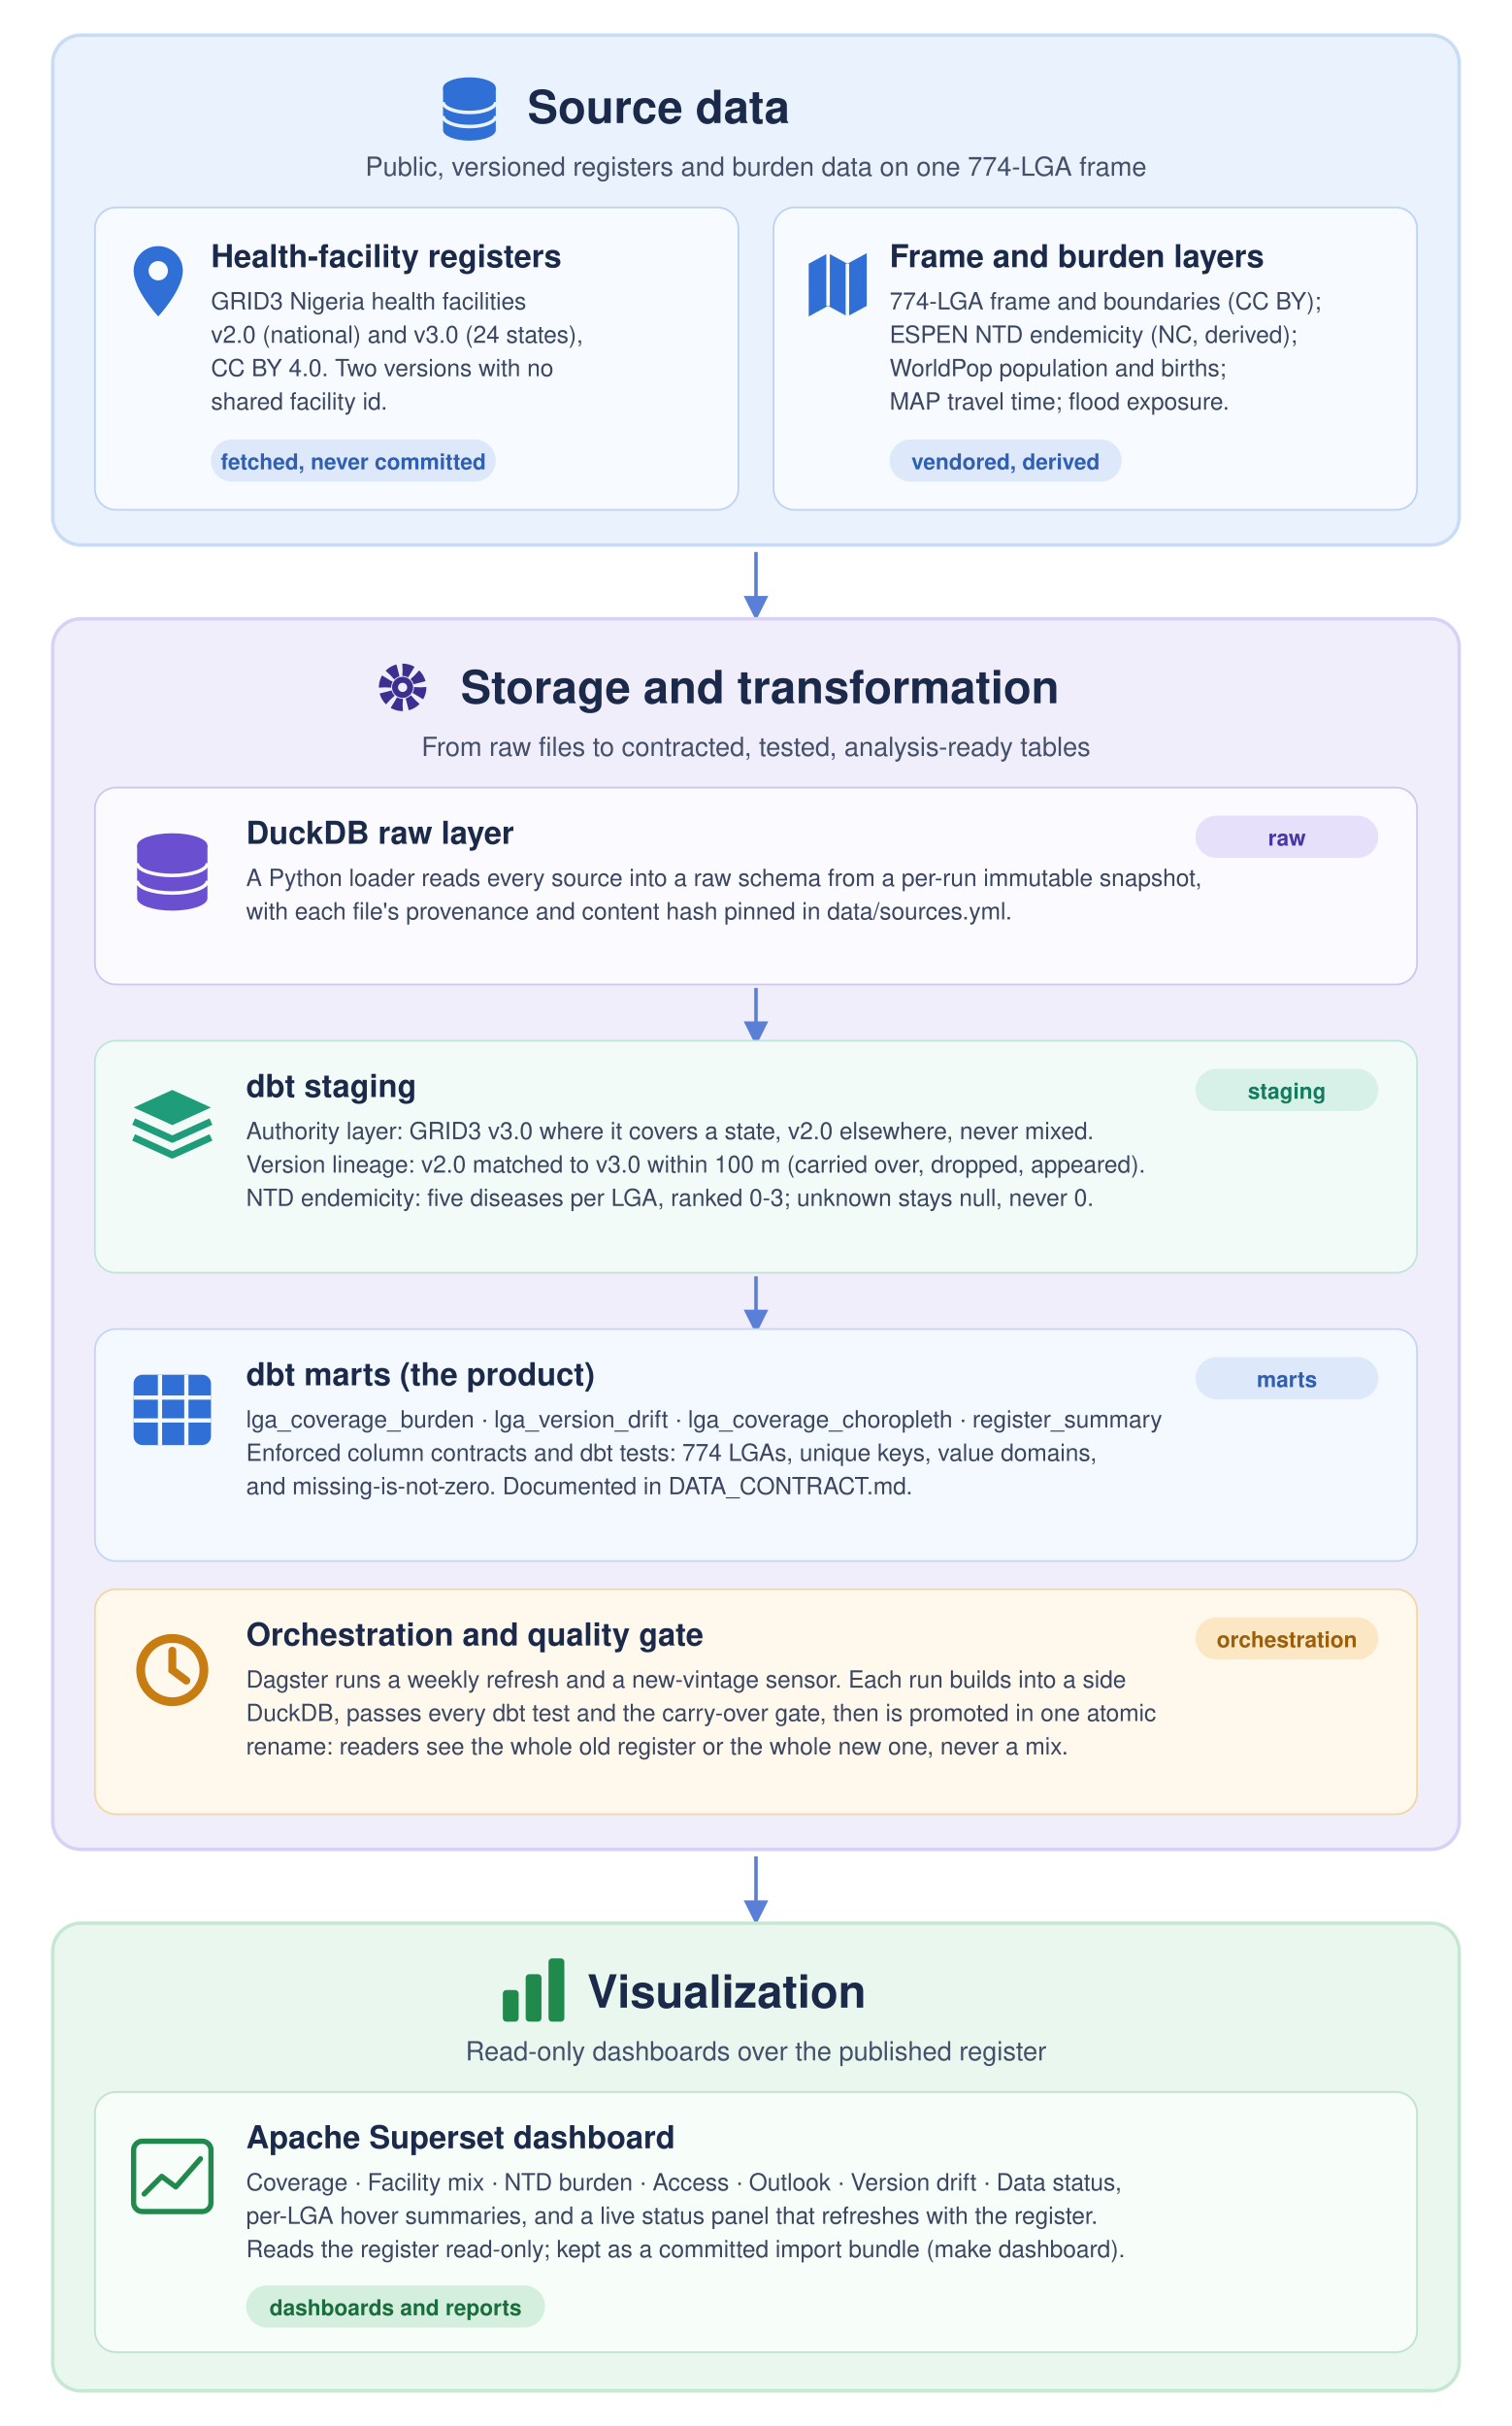
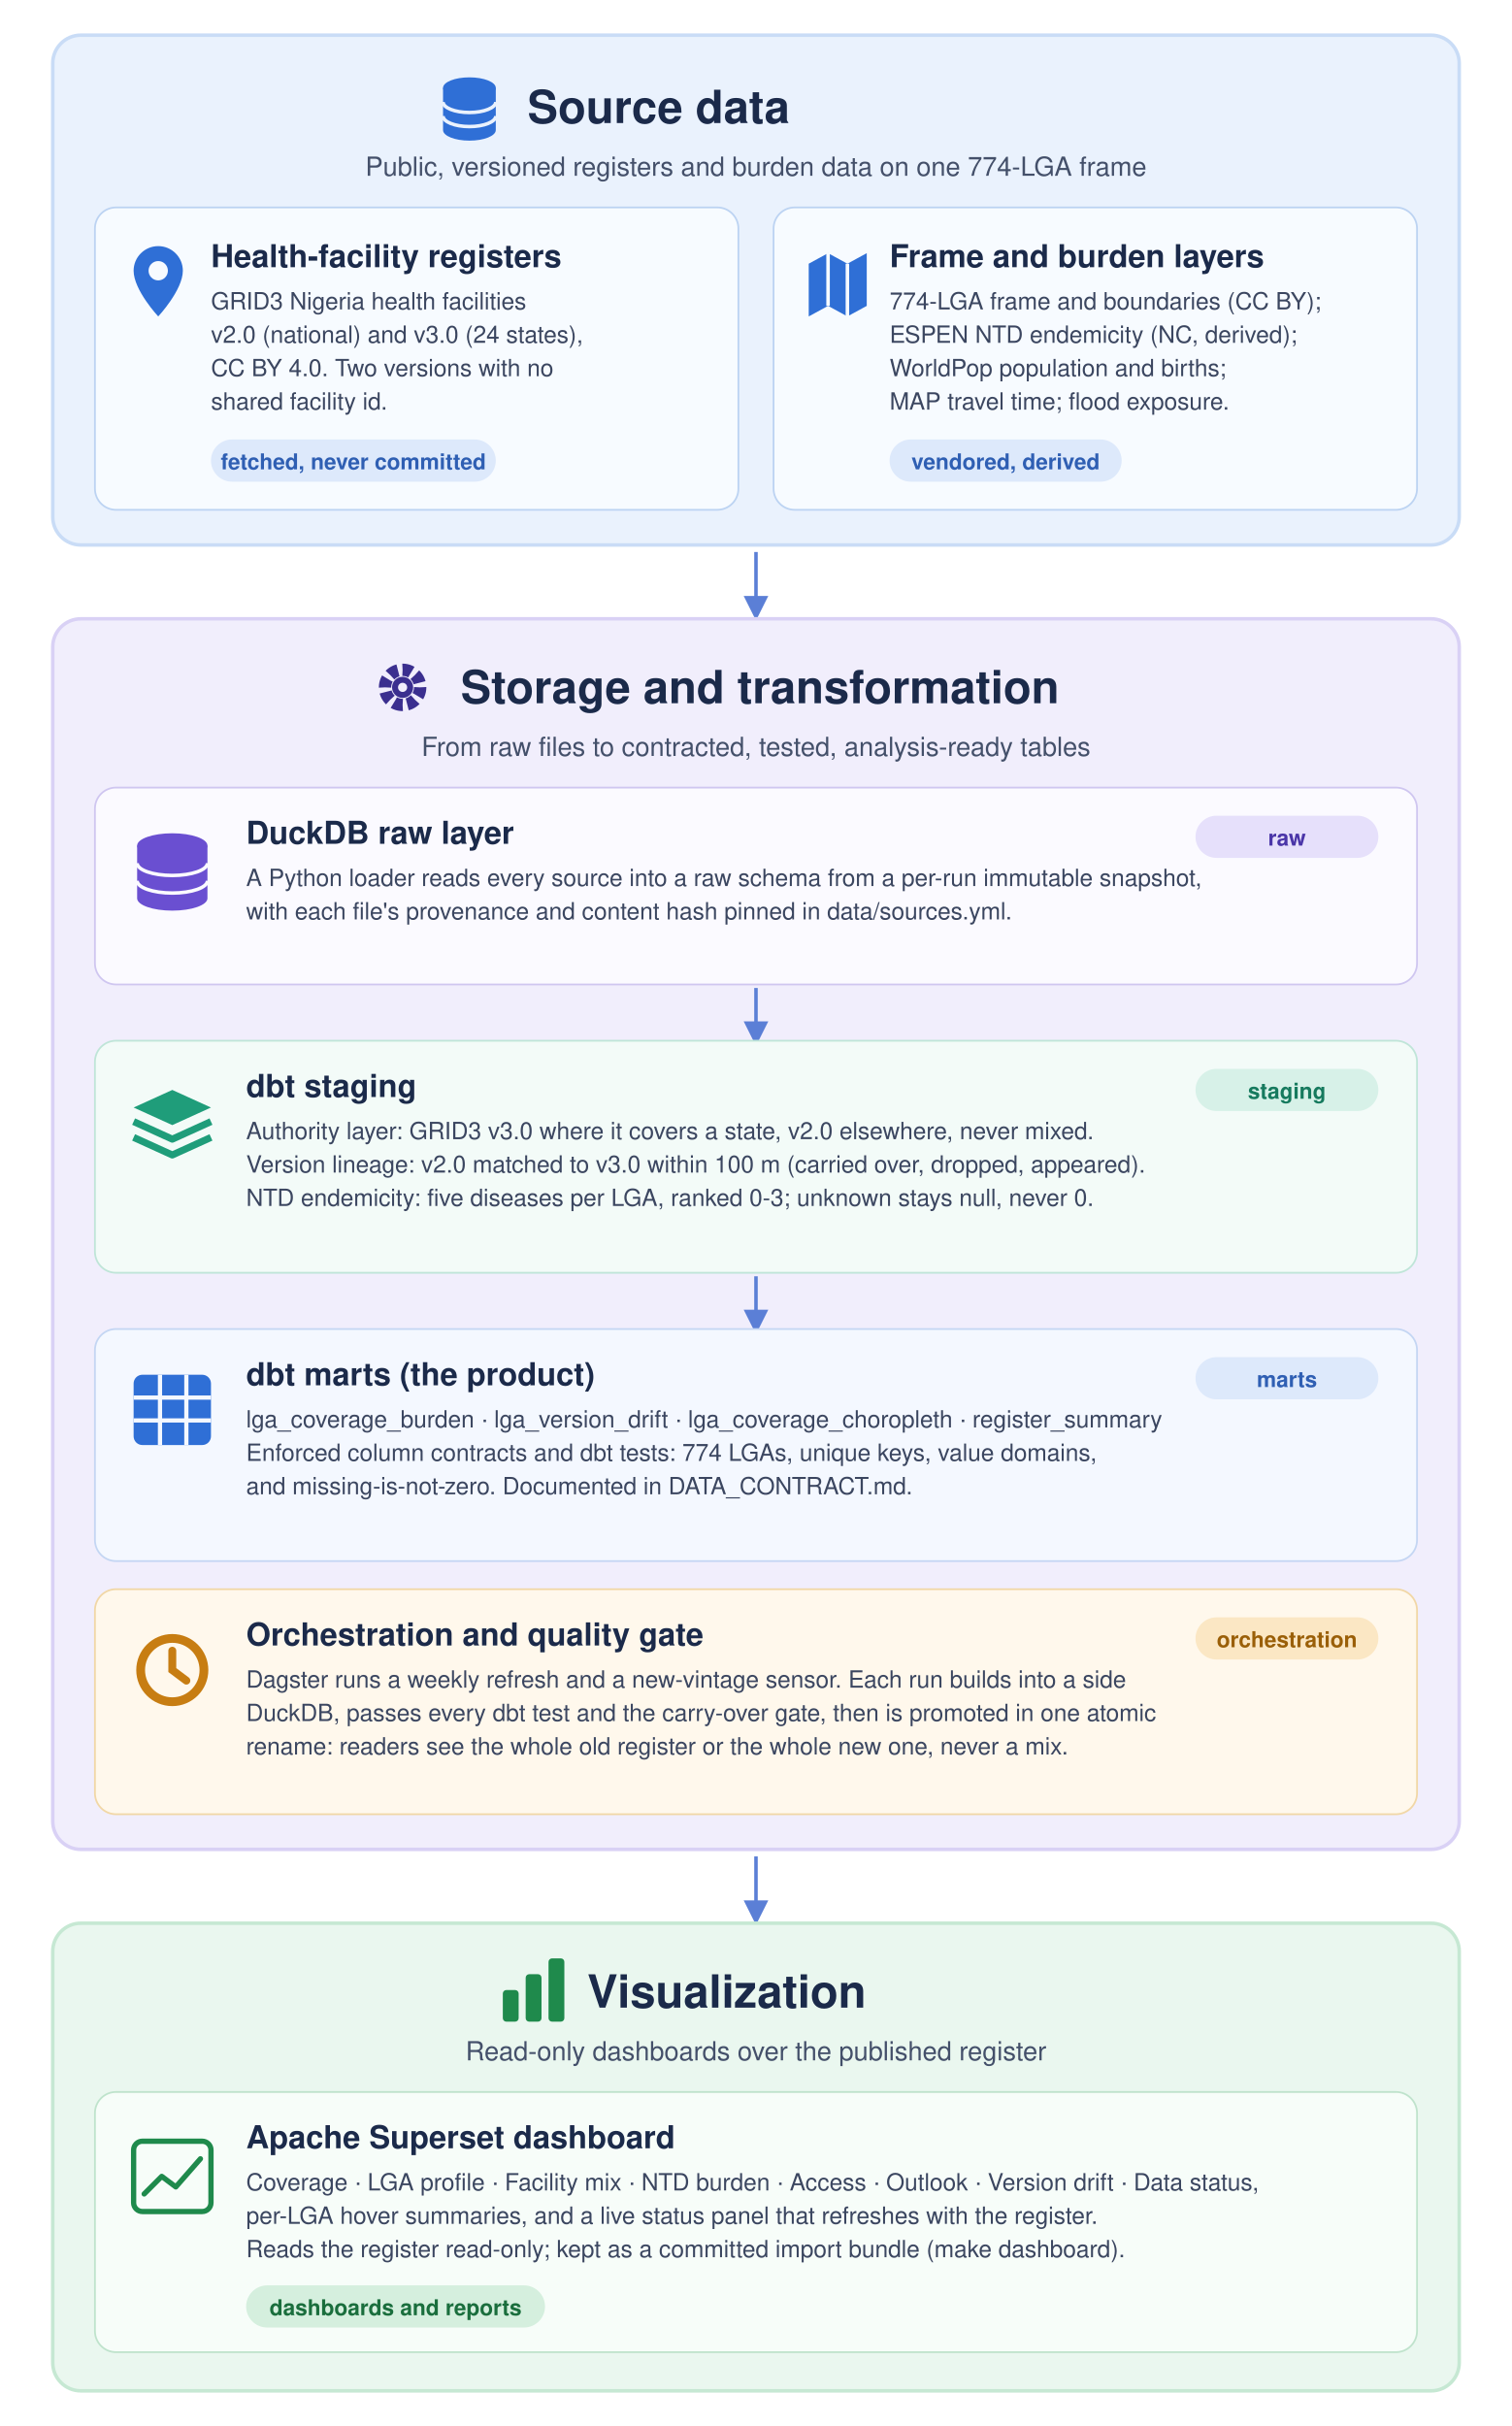
<svg xmlns="http://www.w3.org/2000/svg" viewBox="0 0 860 1380" width="860" height="1380" role="img" aria-labelledby="title desc" font-family="'Segoe UI', Helvetica, Arial, sans-serif">
  <defs>
    <marker id="arrow" viewBox="0 0 10 10" refX="5" refY="5" markerWidth="7" markerHeight="7" orient="auto-start-reverse">
      <path d="M0,0 L10,5 L0,10 z" fill="#5b7fd6" />
    </marker>
    <style>
      .h1 { font-size: 26px; font-weight: 700; fill: #1b2a4a; }
      .sub { font-size: 15px; fill: #44506a; }
      .ct { font-size: 18px; font-weight: 700; fill: #1b2a4a; }
      .cb { font-size: 13.5px; fill: #3b4660; }
      .tag { font-size: 12.5px; font-weight: 600; }
      .flow { stroke: #5b7fd6; stroke-width: 2; fill: none; marker-end: url(#arrow); }
    </style>
  </defs>
  <rect width="860" height="1380" fill="#ffffff" />
  <rect x="30" y="20" width="800" height="290" rx="16" fill="#eaf2fd" stroke="#c9dcf6" stroke-width="2" />
  <g transform="translate(250,44)">
    <ellipse cx="17" cy="6" rx="15" ry="6" fill="#2f6fd6" />
    <path d="M2,6 v24 a15,6 0 0 0 30,0 v-24" fill="#2f6fd6" />
    <path d="M2,14 a15,6 0 0 0 30,0 M2,22 a15,6 0 0 0 30,0" fill="none" stroke="#eaf2fd" stroke-width="2" />
  </g>
  <text x="300" y="70" class="h1">Source data</text>
  <text x="430" y="100" class="sub" text-anchor="middle">Public, versioned registers and burden data on one 774-LGA frame</text>
  <rect x="54" y="118" width="366" height="172" rx="12" fill="#f7fbff" stroke="#bcd3f2" />
  <g transform="translate(72,140)">
    <path d="M18,0 a14,14 0 0 1 14,14 c0,11 -14,26 -14,26 c0,0 -14,-15 -14,-26 a14,14 0 0 1 14,-14 z" fill="#2f6fd6" />
    <circle cx="18" cy="14" r="5.5" fill="#f7fbff" />
  </g>
  <text x="120" y="152" class="ct">Health-facility registers</text>
  <text class="cb">
    <tspan x="120" y="176">GRID3 Nigeria health facilities</tspan>
    <tspan x="120" y="195">v2.0 (national) and v3.0 (24 states),</tspan>
    <tspan x="120" y="214">CC BY 4.0. Two versions with no</tspan>
    <tspan x="120" y="233">shared facility id.</tspan>
  </text>
  <rect x="120" y="250" width="162" height="24" rx="12" fill="#dde9fb" />
  <text x="201" y="267" class="tag" fill="#2f5fb3" text-anchor="middle">fetched, never committed</text>
  <rect x="440" y="118" width="366" height="172" rx="12" fill="#f7fbff" stroke="#bcd3f2" />
  <g transform="translate(458,142)">
    <path d="M2,8 L13,2 L24,8 L35,2 L35,32 L24,38 L13,32 L2,38 z" fill="#2f6fd6" />
    <path d="M13,2 V32 M24,8 V38" stroke="#f7fbff" stroke-width="2" />
  </g>
  <text x="506" y="152" class="ct">Frame and burden layers</text>
  <text class="cb">
    <tspan x="506" y="176">774-LGA frame and boundaries (CC BY);</tspan>
    <tspan x="506" y="195">ESPEN NTD endemicity (NC, derived);</tspan>
    <tspan x="506" y="214">WorldPop population and births;</tspan>
    <tspan x="506" y="233">MAP travel time; flood exposure.</tspan>
  </text>
  <rect x="506" y="250" width="132" height="24" rx="12" fill="#dde9fb" />
  <text x="572" y="267" class="tag" fill="#2f5fb3" text-anchor="middle">vendored, derived</text>
  <path d="M430,314 V346" class="flow" />
  <rect x="30" y="352" width="800" height="700" rx="16" fill="#f1eefc" stroke="#d9d1f5" stroke-width="2" />
  <g transform="translate(212,374)">
    <circle cx="17" cy="17" r="10" fill="none" stroke="#3b2f8f" stroke-width="7" stroke-dasharray="5.2 2.65" />
    <circle cx="17" cy="17" r="6" fill="#3b2f8f" />
    <circle cx="17" cy="17" r="2.6" fill="#f1eefc" />
  </g>
  <text x="262" y="400" class="h1">Storage and transformation</text>
  <text x="430" y="430" class="sub" text-anchor="middle">From raw files to contracted, tested, analysis-ready tables</text>
  <rect x="54" y="448" width="752" height="112" rx="12" fill="#fbfaff" stroke="#cfc6f0" />
  <g transform="translate(76,474)">
    <ellipse cx="22" cy="7" rx="20" ry="7" fill="#6a4fd1" />
    <path d="M2,7 v30 a20,7 0 0 0 40,0 v-30" fill="#6a4fd1" />
    <path d="M2,17 a20,7 0 0 0 40,0 M2,27 a20,7 0 0 0 40,0" fill="none" stroke="#fbfaff" stroke-width="2" />
  </g>
  <text x="140" y="480" class="ct">DuckDB raw layer</text>
  <text class="cb">
    <tspan x="140" y="504">A Python loader reads every source into a raw schema from a per-run immutable snapshot,</tspan>
    <tspan x="140" y="523">with each file's provenance and content hash pinned in data/sources.yml.</tspan>
  </text>
  <rect x="680" y="464" width="104" height="24" rx="12" fill="#e6e0fb" />
  <text x="732" y="481" class="tag" fill="#4a35a8" text-anchor="middle">raw</text>
  <path d="M430,562 V588" class="flow" />
  <rect x="54" y="592" width="752" height="132" rx="12" fill="#f3fbf8" stroke="#bfe5d8" />
  <g transform="translate(76,620)">
    <path d="M22,0 L44,10 L22,20 L0,10 z" fill="#1f9d7a" />
    <path d="M0,18 L22,28 L44,18" fill="none" stroke="#1f9d7a" stroke-width="4" stroke-linejoin="round" />
    <path d="M0,27 L22,37 L44,27" fill="none" stroke="#1f9d7a" stroke-width="4" stroke-linejoin="round" />
  </g>
  <text x="140" y="624" class="ct">dbt staging</text>
  <text class="cb">
    <tspan x="140" y="648">Authority layer: GRID3 v3.0 where it covers a state, v2.0 elsewhere, never mixed.</tspan>
    <tspan x="140" y="667">Version lineage: v2.0 matched to v3.0 within 100 m (carried over, dropped, appeared).</tspan>
    <tspan x="140" y="686">NTD endemicity: five diseases per LGA, ranked 0-3; unknown stays null, never 0.</tspan>
  </text>
  <rect x="680" y="608" width="104" height="24" rx="12" fill="#d7f1e8" />
  <text x="732" y="625" class="tag" fill="#167a5e" text-anchor="middle">staging</text>
  <path d="M430,726 V752" class="flow" />
  <rect x="54" y="756" width="752" height="132" rx="12" fill="#f4f8ff" stroke="#c4d6f3" />
  <g transform="translate(76,782)">
    <rect x="0" y="0" width="44" height="40" rx="5" fill="#2f6fd6" />
    <path d="M0,13 H44 M0,26 H44 M15,0 V40 M30,0 V40" stroke="#f4f8ff" stroke-width="2.4" />
  </g>
  <text x="140" y="788" class="ct">dbt marts (the product)</text>
  <text class="cb">
    <tspan x="140" y="812">lga_coverage_burden · lga_version_drift · lga_coverage_choropleth · register_summary</tspan>
    <tspan x="140" y="831">Enforced column contracts and dbt tests: 774 LGAs, unique keys, value domains,</tspan>
    <tspan x="140" y="850">and missing-is-not-zero. Documented in DATA_CONTRACT.md.</tspan>
  </text>
  <rect x="680" y="772" width="104" height="24" rx="12" fill="#dde9fb" />
  <text x="732" y="789" class="tag" fill="#2f5fb3" text-anchor="middle">marts</text>
  <rect x="54" y="904" width="752" height="128" rx="12" fill="#fff8ec" stroke="#f1d7a6" />
  <g transform="translate(76,930)">
    <circle cx="22" cy="20" r="18" fill="none" stroke="#c77d12" stroke-width="5" />
    <path d="M22,9 V20 L30,26" fill="none" stroke="#c77d12" stroke-width="4.5" stroke-linecap="round" />
  </g>
  <text x="140" y="936" class="ct">Orchestration and quality gate</text>
  <text class="cb">
    <tspan x="140" y="960">Dagster runs a weekly refresh and a new-vintage sensor. Each run builds into a side</tspan>
    <tspan x="140" y="979">DuckDB, passes every dbt test and the carry-over gate, then is promoted in one atomic</tspan>
    <tspan x="140" y="998">rename: readers see the whole old register or the whole new one, never a mix.</tspan>
  </text>
  <rect x="680" y="920" width="104" height="24" rx="12" fill="#fbe7c4" />
  <text x="732" y="937" class="tag" fill="#9a5f08" text-anchor="middle">orchestration</text>
  <path d="M430,1056 V1088" class="flow" />
  <rect x="30" y="1094" width="800" height="266" rx="16" fill="#eaf7ef" stroke="#c6e8d3" stroke-width="2" />
  <g transform="translate(286,1114)">
    <rect x="0" y="18" width="9" height="18" rx="2" fill="#1f8a4c" />
    <rect x="13" y="9" width="9" height="27" rx="2" fill="#1f8a4c" />
    <rect x="26" y="0" width="9" height="36" rx="2" fill="#1f8a4c" />
  </g>
  <text x="334" y="1142" class="h1">Visualization</text>
  <text x="430" y="1172" class="sub" text-anchor="middle">Read-only dashboards over the published register</text>
  <rect x="54" y="1190" width="752" height="148" rx="12" fill="#f7fdf9" stroke="#bfe3cc" />
  <g transform="translate(76,1218)">
    <rect x="0" y="0" width="44" height="40" rx="5" fill="none" stroke="#1f8a4c" stroke-width="3" />
    <path d="M6,30 L16,20 L24,26 L38,10" fill="none" stroke="#1f8a4c" stroke-width="3" stroke-linecap="round" stroke-linejoin="round" />
  </g>
  <text x="140" y="1222" class="ct">Apache Superset dashboard</text>
  <text class="cb">
-     <tspan x="140" y="1246">Coverage · Facility mix · NTD burden · Access · Outlook · Version drift · Data status,</tspan>
+     <tspan x="140" y="1246">Coverage · LGA profile · Facility mix · NTD burden · Access · Outlook · Version drift · Data status,</tspan>
    <tspan x="140" y="1265">per-LGA hover summaries, and a live status panel that refreshes with the register.</tspan>
    <tspan x="140" y="1284">Reads the register read-only; kept as a committed import bundle (make dashboard).</tspan>
  </text>
  <rect x="140" y="1300" width="170" height="24" rx="12" fill="#d5efde" />
  <text x="225" y="1317" class="tag" fill="#1a6e3d" text-anchor="middle">dashboards and reports</text>
</svg>
